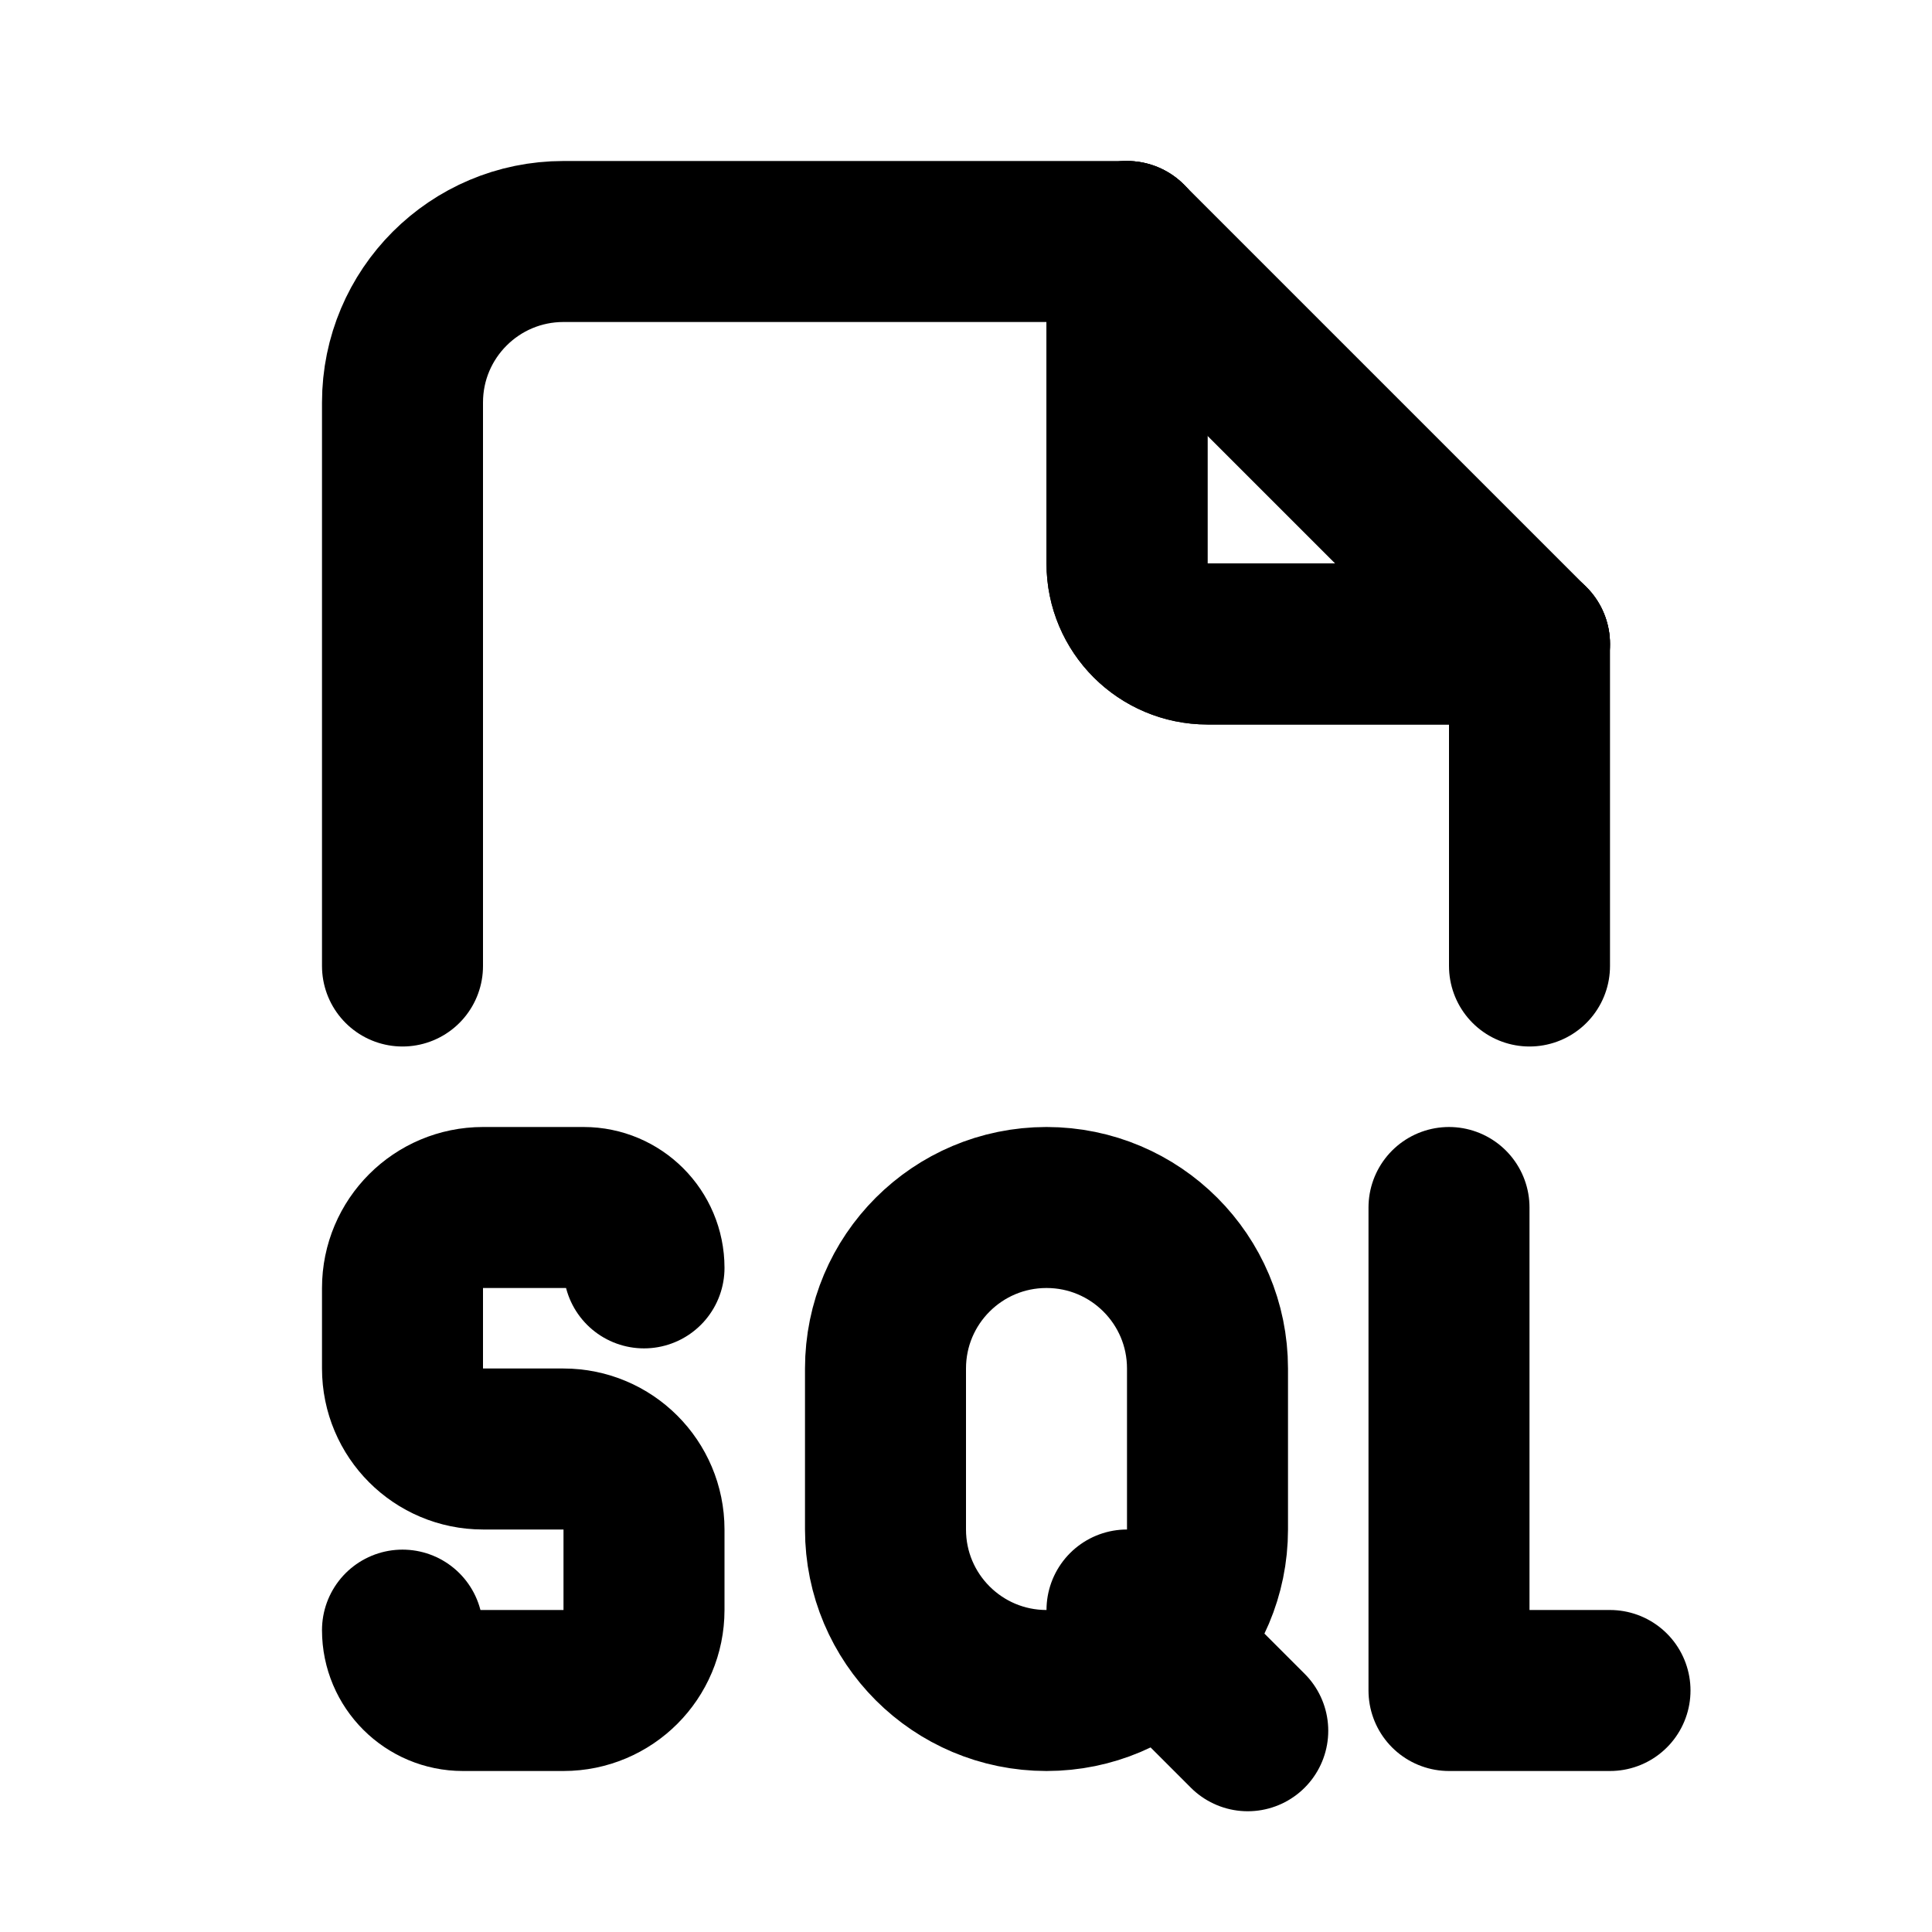
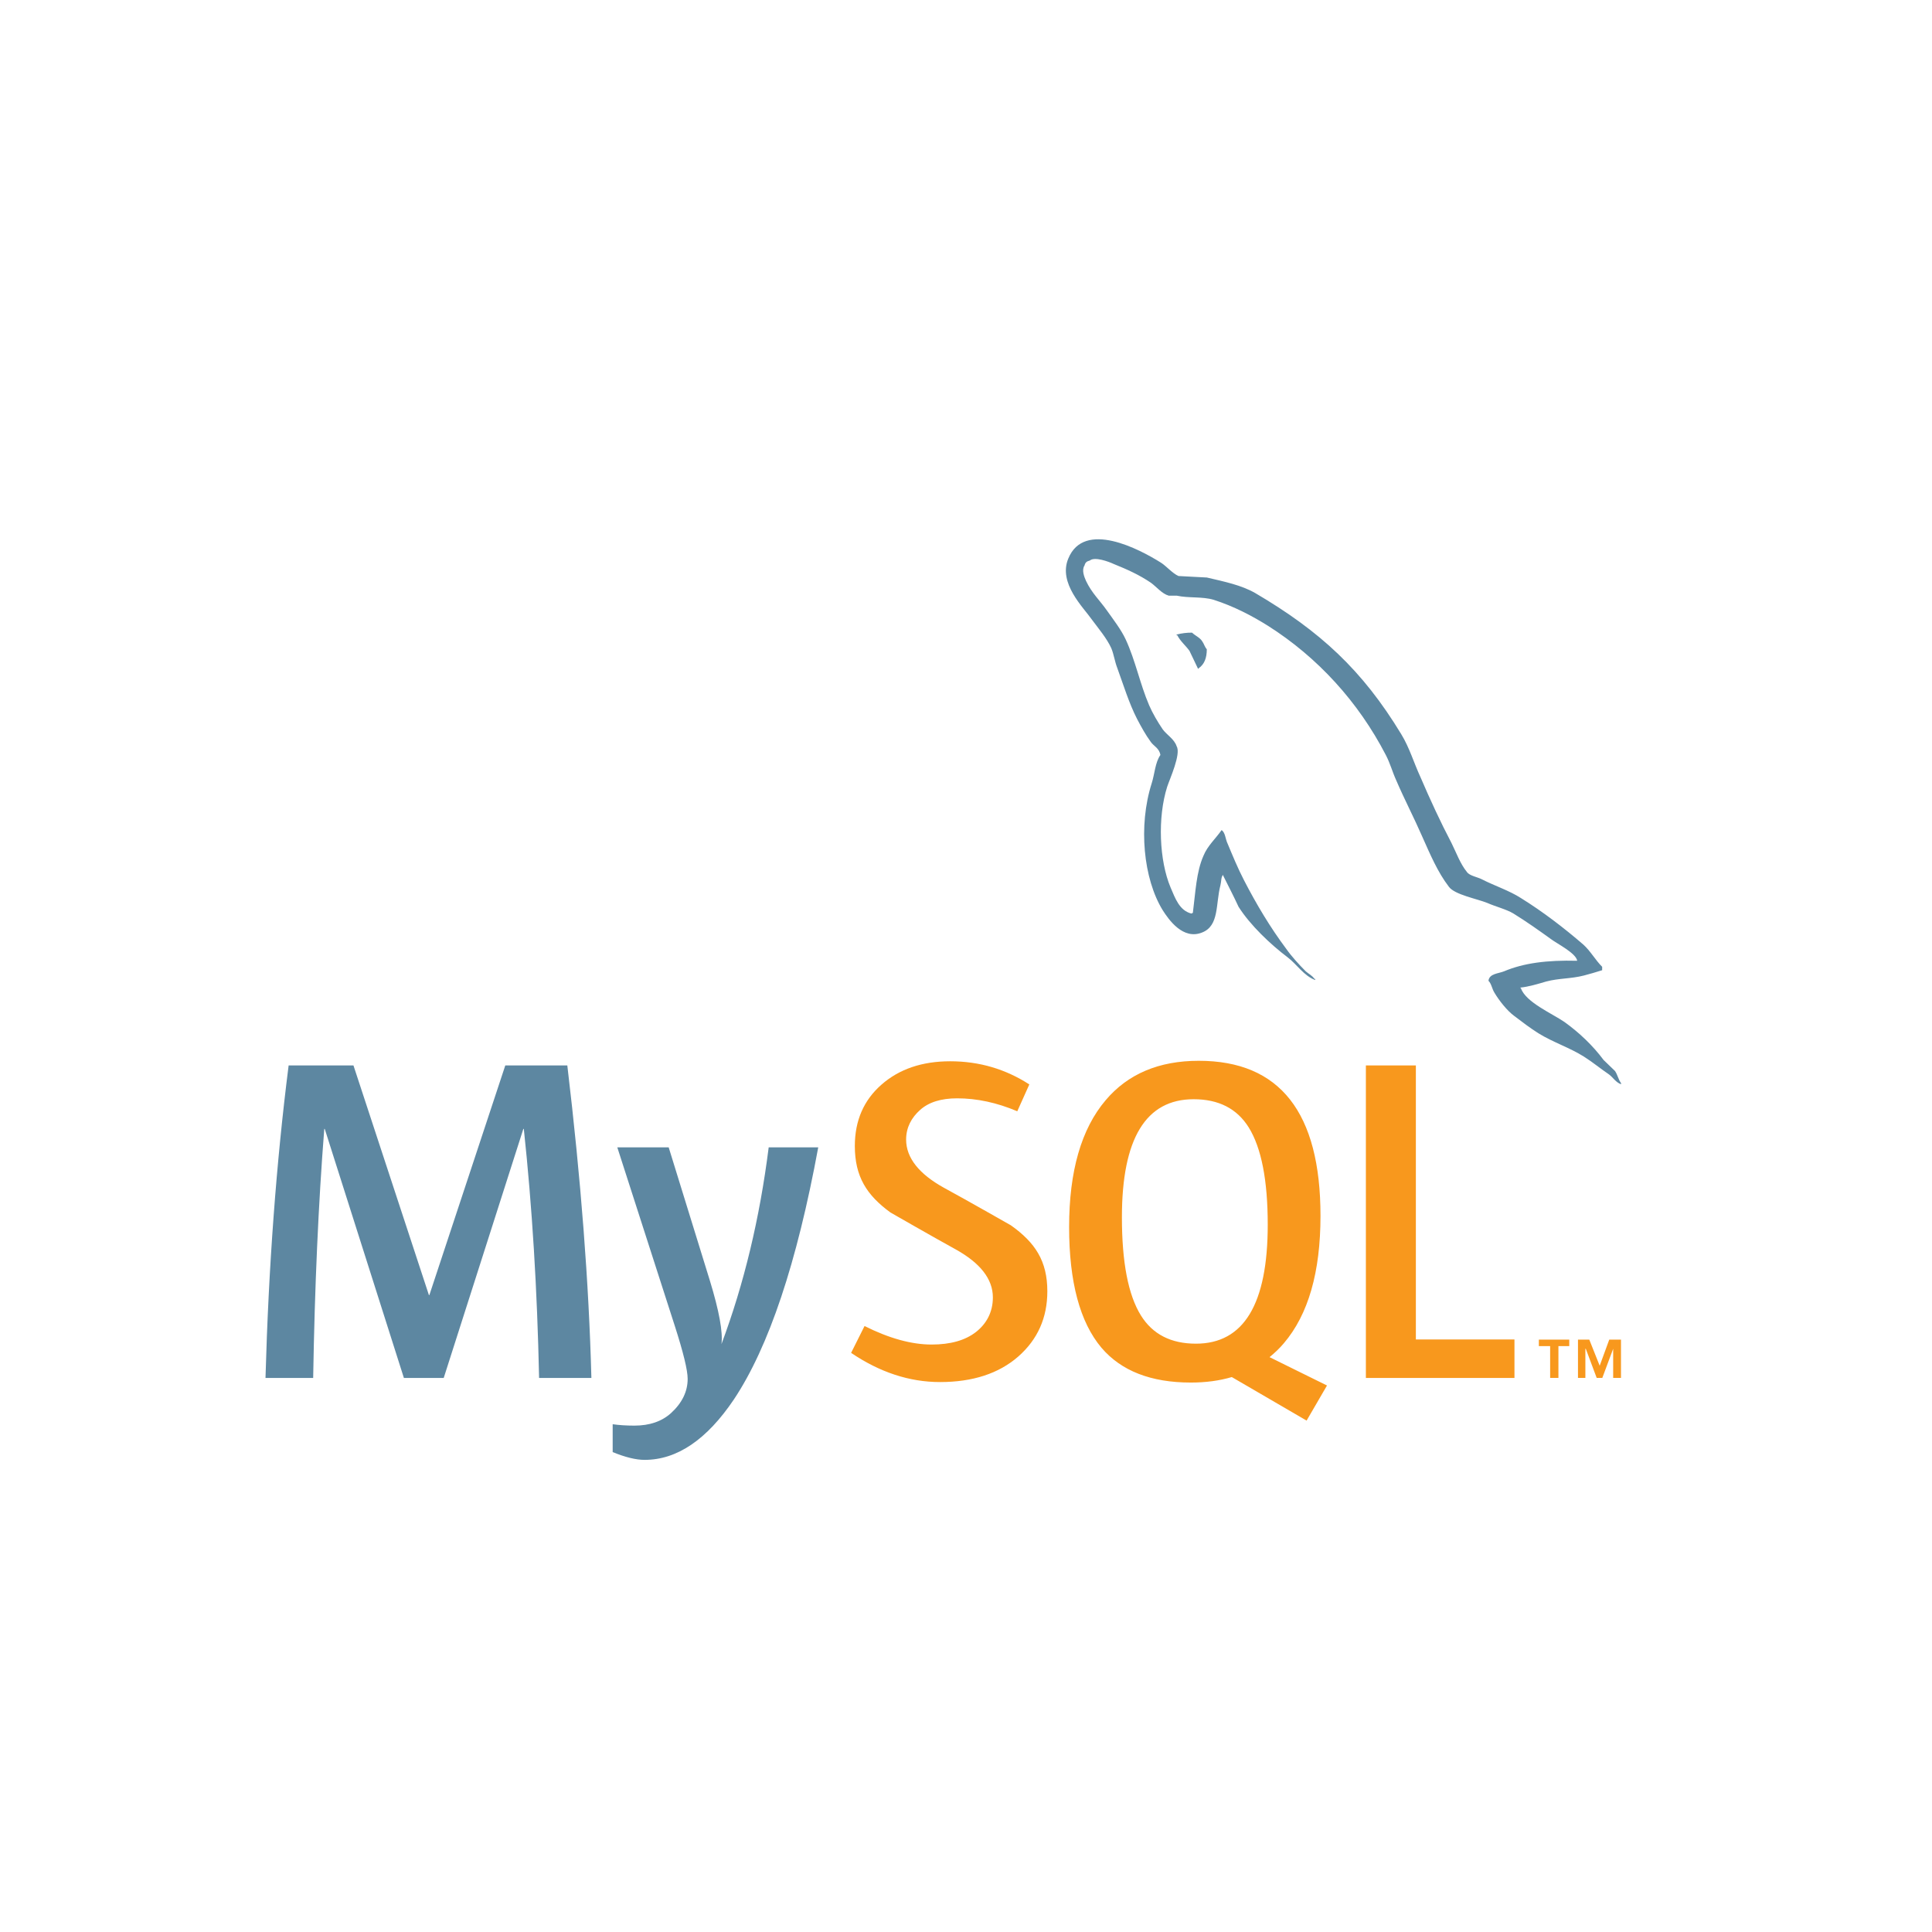
- <svg xmlns="http://www.w3.org/2000/svg" width="1em" height="1em" viewBox="0 0 24 24">
-   <g fill="none" stroke="currentColor" stroke-linecap="round" stroke-linejoin="round" stroke-width="2">
-     <path d="M14 3v4a1 1 0 0 0 1 1h4" />
-     <path d="M14 3v4a1 1 0 0 0 1 1h4M5 20.25c0 .414.336.75.75.75H7a1 1 0 0 0 1-1v-1a1 1 0 0 0-1-1H6a1 1 0 0 1-1-1v-1a1 1 0 0 1 1-1h1.25a.75.75 0 0 1 .75.75" />
-     <path d="M5 12V5a2 2 0 0 1 2-2h7l5 5v4m-1 3v6h2m-7-6a2 2 0 0 1 2 2v2a2 2 0 1 1-4 0v-2a2 2 0 0 1 2-2m1 5l1.5 1.5" />
+ <svg xmlns="http://www.w3.org/2000/svg" viewBox="-18.458 -22.75 191.151 191.151" fill="#000000">
+   <g id="SVGRepo_iconCarrier">
+     <path d="M40.054 113.583h-5.175c-.183-8.735-.687-16.947-1.511-24.642h-.046l-7.879 24.642h-3.94l-7.832-24.642h-.045c-.581 7.388-.947 15.602-1.099 24.642H7.81c.304-10.993 1.068-21.299 2.289-30.919h6.414l7.465 22.719h.046l7.511-22.719h6.137c1.344 11.268 2.138 21.575 2.382 30.919M62.497 90.771c-2.107 11.434-4.887 19.742-8.337 24.928-2.688 3.992-5.633 5.99-8.84 5.99-.855 0-1.91-.258-3.16-.77v-2.757c.611.088 1.328.138 2.152.138 1.498 0 2.702-.412 3.62-1.238 1.098-1.006 1.647-2.137 1.647-3.388 0-.858-.428-2.612-1.282-5.268L42.618 90.77h5.084l4.076 13.19c.916 2.995 1.298 5.086 1.145 6.277 2.229-5.953 3.786-12.444 4.673-19.468h4.901v.002z" fill="#5d87a1" />
+     <path d="M131.382 113.583h-14.7V82.664h4.945v27.113h9.755v3.806zM112.834 114.33l-5.684-2.805c.504-.414.986-.862 1.42-1.381 2.416-2.838 3.621-7.035 3.621-12.594 0-10.229-4.014-15.346-12.045-15.346-3.938 0-7.01 1.298-9.207 3.895-2.414 2.84-3.619 7.022-3.619 12.551 0 5.435 1.068 9.422 3.205 11.951 1.955 2.291 4.902 3.438 8.843 3.438 1.47 0 2.819-.18 4.048-.543l7.4 4.308 2.018-3.474zm-18.413-6.934c-1.252-2.014-1.878-5.248-1.878-9.707 0-7.785 2.365-11.682 7.1-11.682 2.475 0 4.289.932 5.449 2.792 1.25 2.017 1.879 5.222 1.879 9.619 0 7.849-2.367 11.774-7.099 11.774-2.476.001-4.29-.928-5.451-2.796M85.165 105.013c0 2.622-.962 4.773-2.884 6.458-1.924 1.678-4.504 2.519-7.737 2.519-3.024 0-5.956-.966-8.794-2.888l1.329-2.655c2.442 1.223 4.653 1.831 6.638 1.831 1.863 0 3.319-.413 4.375-1.232 1.055-.822 1.684-1.975 1.684-3.433 0-1.837-1.281-3.407-3.631-4.722-2.167-1.19-6.501-3.678-6.501-3.678-2.349-1.712-3.525-3.55-3.525-6.578 0-2.506.877-4.529 2.632-6.068 1.757-1.545 4.024-2.315 6.803-2.315 2.87 0 5.479.769 7.829 2.291l-1.192 2.656c-2.01-.854-3.994-1.281-5.951-1.281-1.585 0-2.809.381-3.66 1.146-.858.762-1.387 1.737-1.387 2.933 0 1.828 1.308 3.418 3.722 4.759 2.196 1.192 6.638 3.723 6.638 3.723 2.409 1.709 3.612 3.53 3.612 6.534" fill="#f8981d" />
+     <path d="M137.59 72.308c-2.99-.076-5.305.225-7.248 1.047-.561.224-1.453.224-1.531.933.303.3.338.784.601 1.198.448.747 1.229 1.752 1.942 2.276.783.6 1.569 1.194 2.393 1.717 1.453.899 3.1 1.422 4.516 2.318.825.521 1.645 1.195 2.471 1.756.406.299.666.784 1.193.971v-.114c-.264-.336-.339-.822-.598-1.196l-1.122-1.082c-1.084-1.456-2.431-2.727-3.884-3.771-1.196-.824-3.812-1.944-4.297-3.322l-.076-.076c.822-.077 1.797-.375 2.578-.604 1.271-.335 2.43-.259 3.734-.594.6-.15 1.195-.338 1.797-.523v-.337c-.676-.673-1.158-1.567-1.869-2.203-1.902-1.643-3.998-3.25-6.164-4.595-1.16-.749-2.652-1.231-3.887-1.868-.445-.225-1.195-.336-1.457-.71-.67-.822-1.047-1.904-1.533-2.877-1.08-2.053-2.129-4.331-3.061-6.502-.674-1.456-1.084-2.91-1.906-4.257-3.85-6.35-8.031-10.196-14.457-13.971-1.381-.786-3.024-1.121-4.779-1.533l-2.803-.148c-.598-.262-1.197-.973-1.719-1.309-2.132-1.344-7.621-4.257-9.189-.411-1.01 2.431 1.494 4.821 2.354 6.054.635.856 1.458 1.83 1.902 2.802.263.635.337 1.309.6 1.98.598 1.644 1.157 3.473 1.943 5.007.41.782.857 1.604 1.381 2.312.3.414.822.597.936 1.272-.521.744-.562 1.867-.861 2.801-1.344 4.221-.819 9.45 1.086 12.552.596.934 2.018 2.99 3.92 2.202 1.684-.672 1.311-2.801 1.795-4.668.111-.451.038-.747.262-1.043v.073c.521 1.045 1.047 2.052 1.53 3.1 1.159 1.829 3.177 3.735 4.858 5.002.895.676 1.604 1.832 2.725 2.245V74.1h-.074c-.227-.335-.559-.485-.857-.745-.674-.673-1.42-1.495-1.943-2.241-1.566-2.093-2.952-4.41-4.182-6.801-.602-1.16-1.121-2.428-1.606-3.586-.226-.447-.226-1.121-.601-1.346-.562.821-1.381 1.532-1.791 2.538-.711 1.609-.785 3.588-1.049 5.646l-.147.072c-1.19-.299-1.604-1.53-2.056-2.575-1.119-2.654-1.307-6.914-.336-9.976.26-.783 1.385-3.249.936-3.995-.225-.715-.973-1.122-1.383-1.685-.482-.708-1.01-1.604-1.346-2.39-.896-2.091-1.347-4.408-2.312-6.498-.451-.974-1.234-1.982-1.868-2.879-.712-1.008-1.495-1.718-2.058-2.913-.186-.411-.447-1.083-.148-1.53.073-.3.225-.412.523-.487.484-.409 1.867.111 2.352.336 1.385.56 2.543 1.083 3.699 1.867.523.375 1.084 1.085 1.755 1.272h.786c1.193.26 2.538.072 3.661.41 1.979.636 3.772 1.569 5.38 2.576 4.893 3.103 8.928 7.512 11.652 12.778.447.858.637 1.644 1.045 2.539.787 1.832 1.76 3.7 2.541 5.493.785 1.755 1.533 3.547 2.654 5.005.559.784 2.805 1.195 3.812 1.606.745.335 1.905.633 2.577 1.044 1.271.783 2.537 1.682 3.732 2.543.595.448 2.465 1.382 2.576 2.13M99.484 39.844a5.82 5.82 0 0 0-1.529.188v.075h.072c.301.597.824 1.011 1.197 1.532.301.599.562 1.193.857 1.791l.072-.074c.527-.373.789-.971.789-1.868-.227-.264-.262-.522-.451-.784-.22-.374-.705-.56-1.007-.86" fill="#5d87a1" />
+     <path d="M141.148 113.578h.774v-3.788h-1.161l-.947 2.585-1.029-2.585h-1.118v3.788h.731v-2.882h.041l1.078 2.882h.557l1.074-2.882v2.882zm-6.235 0h.819v-3.146h1.072v-.643h-3.008v.643h1.115l.002 3.146z" fill="#f8981d" />
  </g>
</svg>
